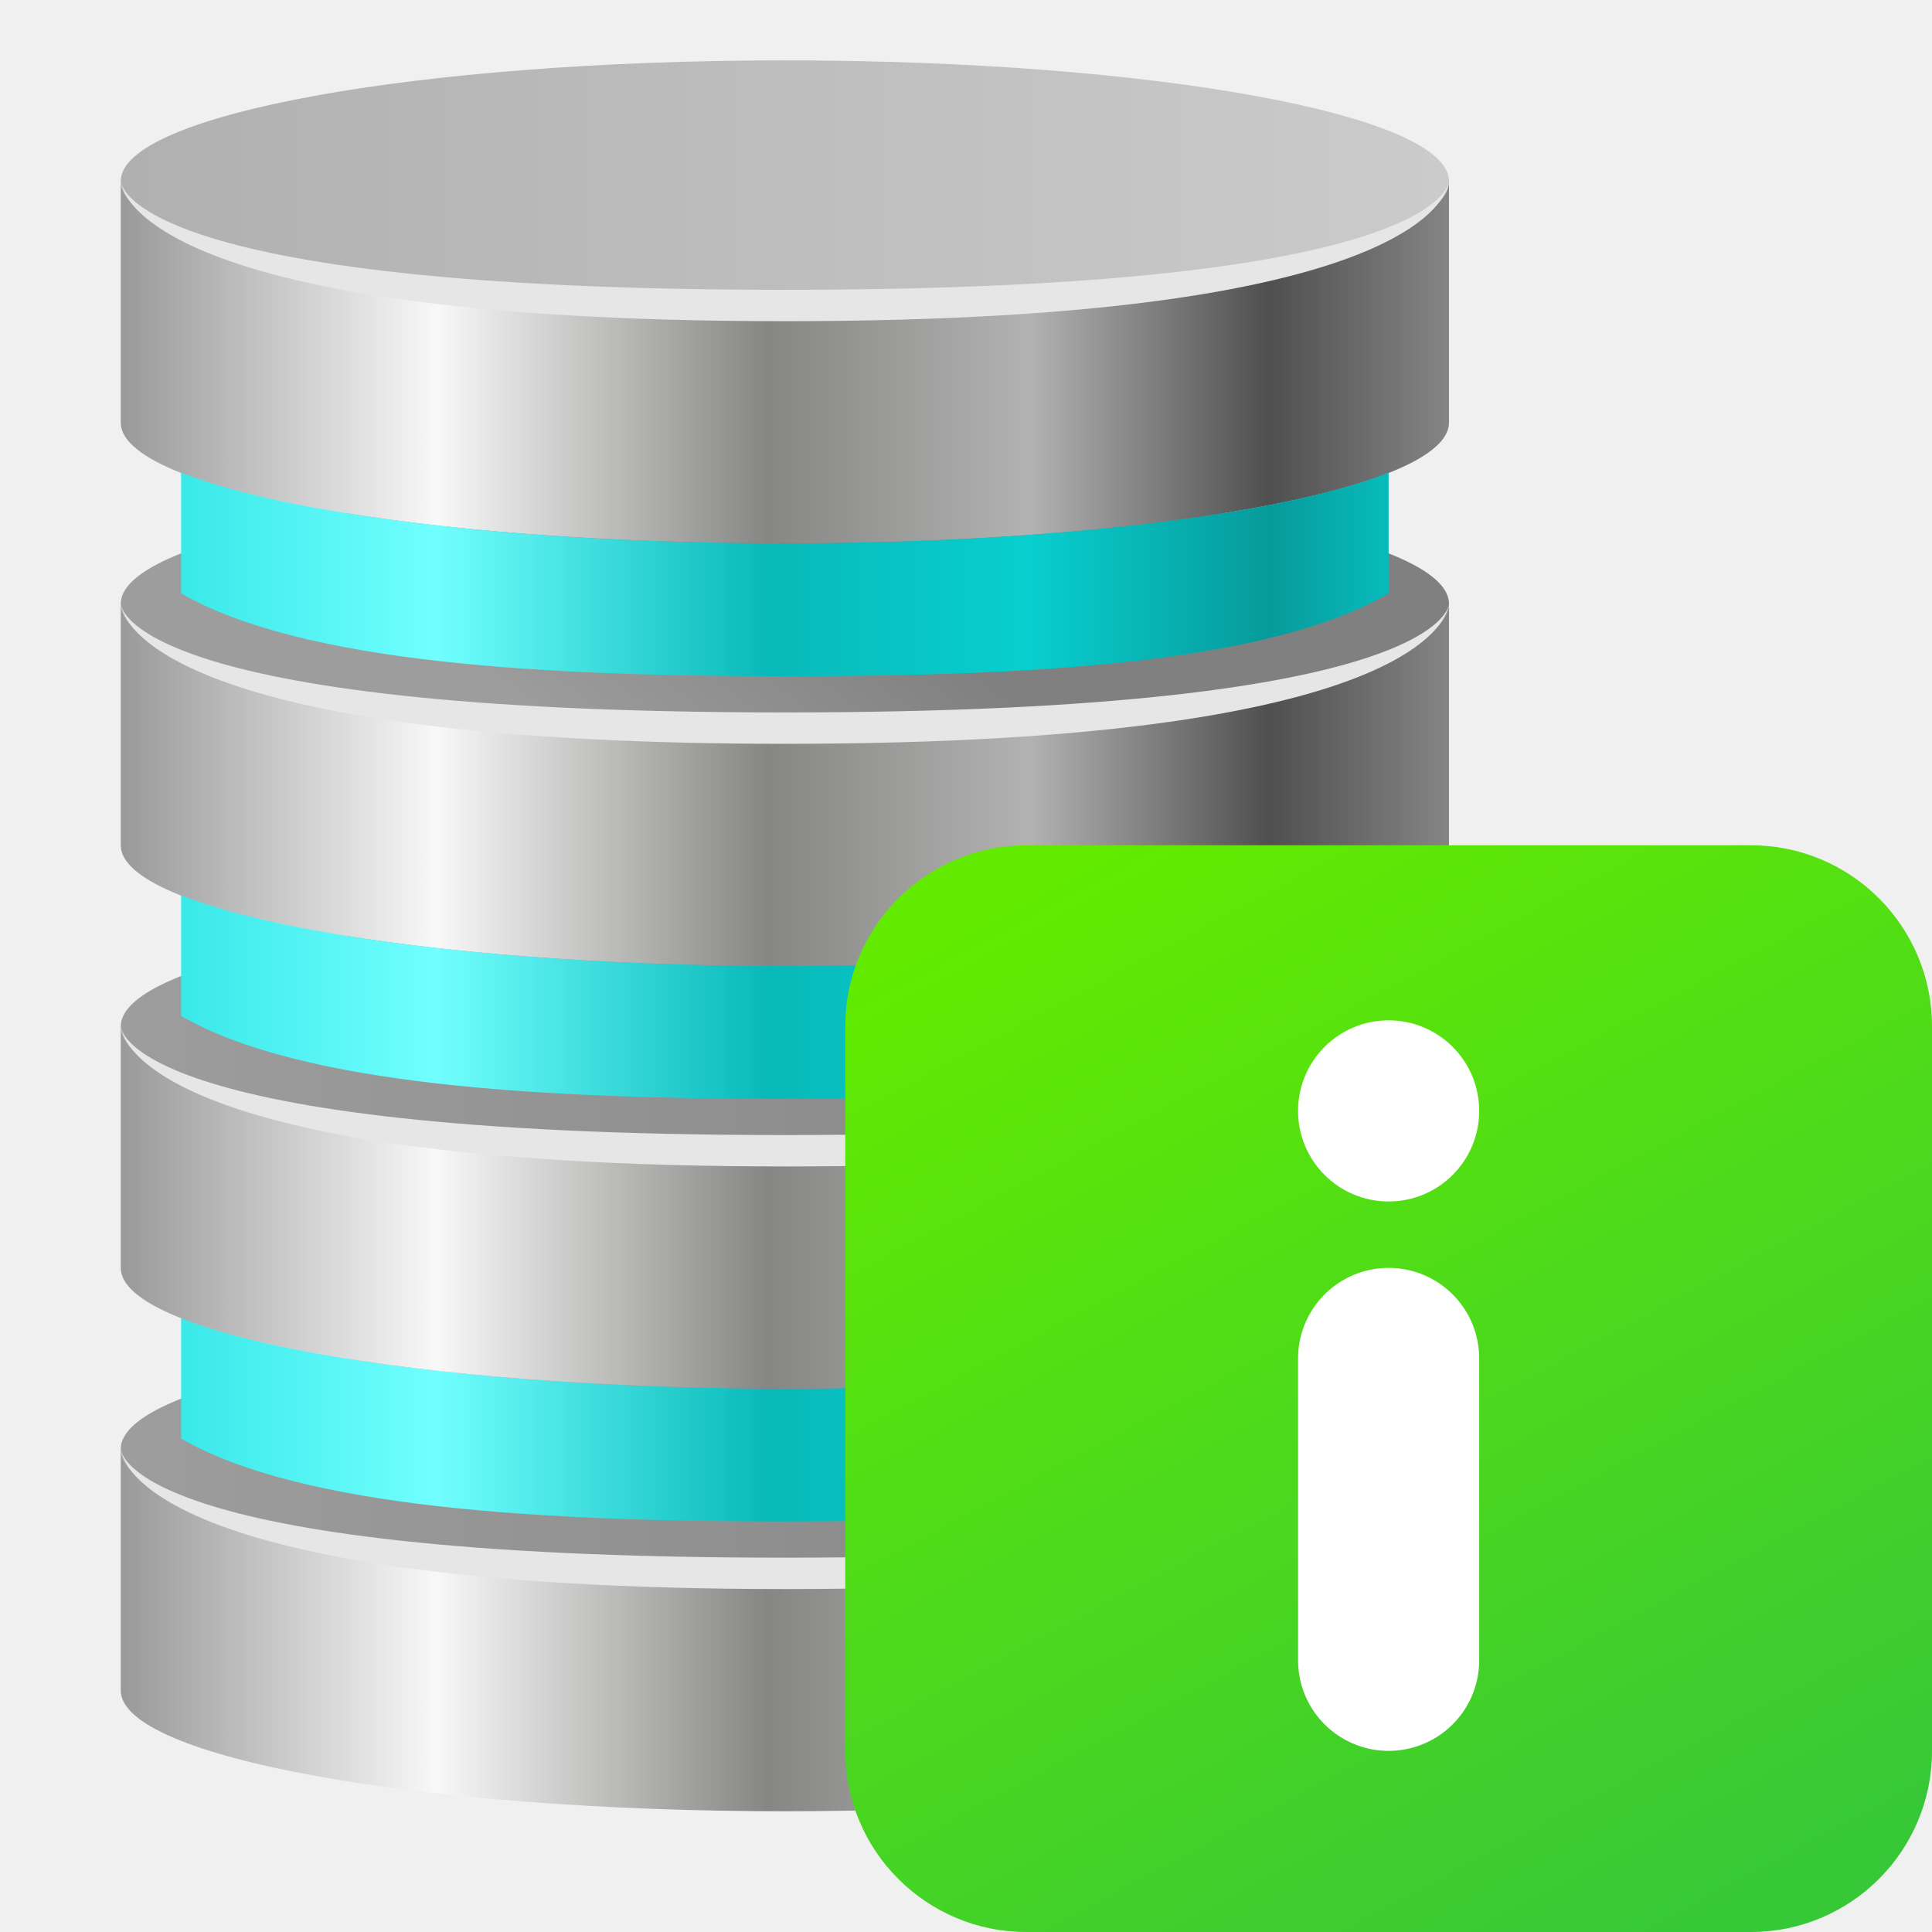
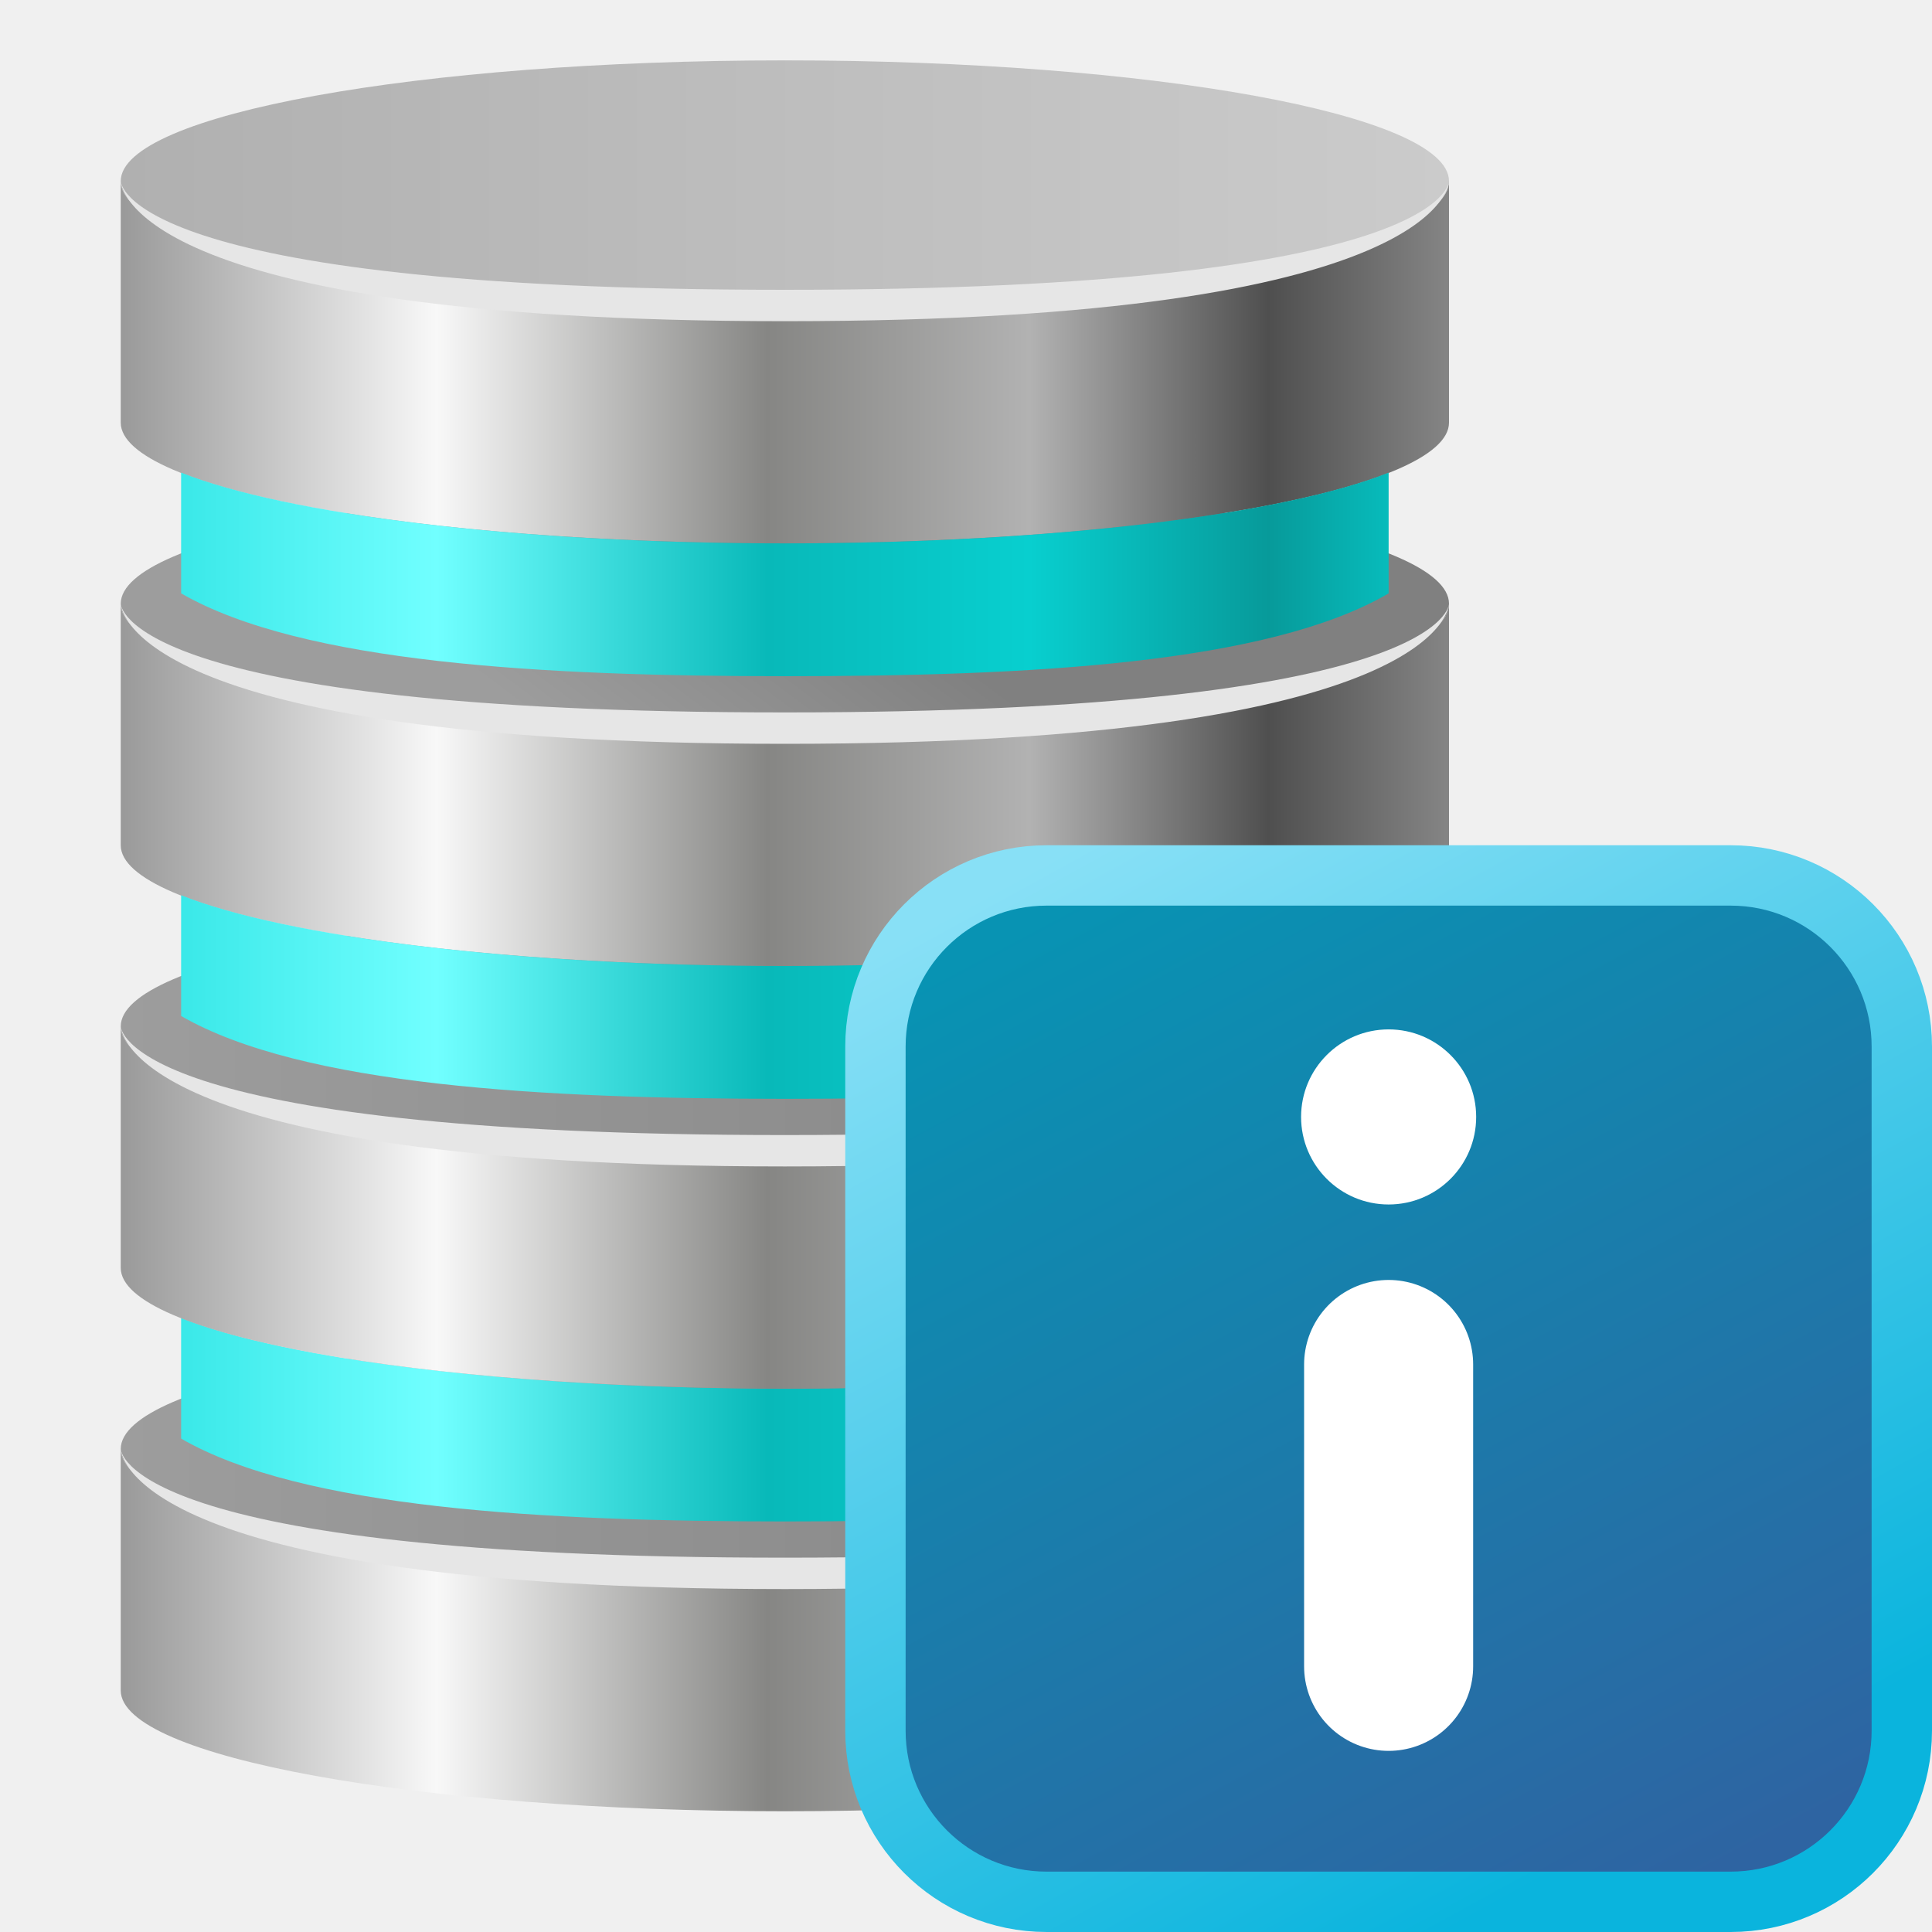
- <svg xmlns="http://www.w3.org/2000/svg" xmlns:xlink="http://www.w3.org/1999/xlink" height="16" viewBox="0 0 16 16" width="16" version="1.1" id="svg30">
-   <defs id="defs30" />
-   <linearGradient id="a">
-     <stop offset="0" stop-color="#9d9d9d" id="stop1" />
-     <stop offset="1" stop-color="#808080" id="stop2" />
+ <svg xmlns="http://www.w3.org/2000/svg" xmlns:xlink="http://www.w3.org/1999/xlink" height="16" viewBox="0 0 16 16" width="16" version="1.1" id="svg32">
+   <defs id="defs32" />
+   <linearGradient id="a" gradientUnits="userSpaceOnUse" x1="9.233" x2="13.767" y1="7.25" y2="15.75">
+     <stop offset="0" stop-color="#0893b3" id="stop1" />
+     <stop offset="1" stop-color="#2e64a2" id="stop2" />
  </linearGradient>
-   <linearGradient id="b">
-     <stop offset="0" stop-color="#2de3e3" id="stop3" />
-     <stop offset=".238" stop-color="#71ffff" id="stop4" />
-     <stop offset=".487" stop-color="#08b9b9" id="stop5" />
-     <stop offset=".684" stop-color="#08cfcf" id="stop6" />
-     <stop offset=".864" stop-color="#079a9a" id="stop7" />
-     <stop offset="1" stop-color="#07cccc" id="stop8" />
+   <linearGradient id="b" gradientUnits="userSpaceOnUse" x1="8" x2="12.5" y1="7.5" y2="15.718">
+     <stop offset="0" stop-color="#88e0f6" id="stop3" />
+     <stop offset="1" stop-color="#0ab4dd" id="stop4" />
  </linearGradient>
  <linearGradient id="c">
-     <stop offset="0" stop-color="#999999" id="stop9" />
-     <stop offset=".238" stop-color="#f8f8f8" id="stop10" />
-     <stop offset=".487" stop-color="#868684" id="stop11" />
-     <stop offset=".684" stop-color="#b2b2b2" id="stop12" />
-     <stop offset=".864" stop-color="#4f4f4f" id="stop13" />
-     <stop offset="1" stop-color="#858585" id="stop14" />
+     <stop offset="0" stop-color="#9d9d9d" id="stop5" />
+     <stop offset="1" stop-color="#808080" id="stop6" />
  </linearGradient>
-   <linearGradient id="d" gradientUnits="userSpaceOnUse" x1="1" x2="12" y1="1.5" y2="1.5">
-     <stop offset="0" stop-color="#b0b0b0" id="stop15" />
-     <stop offset="1" stop-color="#cbcbcb" id="stop16" />
+   <linearGradient id="d">
+     <stop offset="0" stop-color="#2de3e3" id="stop7" />
+     <stop offset=".238" stop-color="#71ffff" id="stop8" />
+     <stop offset=".487" stop-color="#08b9b9" id="stop9" />
+     <stop offset=".684" stop-color="#08cfcf" id="stop10" />
+     <stop offset=".864" stop-color="#079a9a" id="stop11" />
+     <stop offset="1" stop-color="#07cccc" id="stop12" />
  </linearGradient>
-   <linearGradient id="e" gradientUnits="userSpaceOnUse" x1="1" x2="12" xlink:href="#c" y1="3.123" y2="3.123" />
-   <linearGradient id="f" gradientUnits="userSpaceOnUse" x1="4.5" x2="6" xlink:href="#a" y1="6" y2="4" />
-   <linearGradient id="g" gradientUnits="userSpaceOnUse" x1="1" x2="12" xlink:href="#c" y1="6.623" y2="6.623" />
-   <linearGradient id="h" gradientUnits="userSpaceOnUse" x1="1" x2="12" xlink:href="#c" y1="10.123" y2="10.123" />
-   <linearGradient id="i" gradientUnits="userSpaceOnUse" x1="1" x2="12" xlink:href="#a" y1="8.5" y2="8.5" />
-   <linearGradient id="j" gradientUnits="userSpaceOnUse" x1="1" x2="12" xlink:href="#c" y1="13.623" y2="13.623" />
-   <linearGradient id="k" gradientUnits="userSpaceOnUse" x1="1" x2="12" xlink:href="#b" y1="11.5" y2="11.5" />
-   <linearGradient id="l" gradientUnits="userSpaceOnUse" x1="1" x2="12" xlink:href="#a" y1="12" y2="12" />
-   <linearGradient id="m" gradientUnits="userSpaceOnUse" x1="1" x2="12" xlink:href="#b" y1="4.5" y2="4.5" />
-   <linearGradient id="n" gradientUnits="userSpaceOnUse" x1="1" x2="12" xlink:href="#b" y1="8" y2="8" />
-   <linearGradient id="o" gradientUnits="userSpaceOnUse" x1="9.1" x2="13.9" y1="7" y2="16">
-     <stop offset="0" stop-color="#62eb00" id="stop17" />
-     <stop offset="1" stop-color="#37c837" id="stop18" />
+   <linearGradient id="e">
+     <stop offset="0" stop-color="#999999" id="stop13" />
+     <stop offset=".238" stop-color="#f8f8f8" id="stop14" />
+     <stop offset=".487" stop-color="#868684" id="stop15" />
+     <stop offset=".684" stop-color="#b2b2b2" id="stop16" />
+     <stop offset=".864" stop-color="#4f4f4f" id="stop17" />
+     <stop offset="1" stop-color="#858585" id="stop18" />
  </linearGradient>
-   <ellipse cx="6.5" cy="5" fill="url(#f)" rx="5.5" ry="1" id="ellipse18" />
-   <ellipse cx="6.5" cy="1.5" fill="url(#d)" rx="5.5" ry="1" id="ellipse19" />
-   <path d="m6.5 4.5c-3.038 0-5.5-.448-5.5-1v-2c0 .552 2.462 1 5.5 1s5.5-.448 5.5-1v2c0 .552-2.462 1-5.5 1z" fill="url(#e)" stroke-linecap="round" stroke-width=".1" id="path19" />
-   <ellipse cx="6.5" cy="8.5" fill="url(#i)" rx="5.5" ry="1" id="ellipse20" />
-   <path d="m6.5 8c-3.038 0-5.5-.448-5.5-1v-2c0 .552 2.462 1 5.5 1s5.5-.448 5.5-1v2c0 .552-2.462 1-5.5 1z" fill="url(#g)" stroke-linecap="round" stroke-width=".1" id="path20" />
-   <ellipse cx="6.5" cy="12" fill="url(#l)" rx="5.5" ry="1" id="ellipse21" />
-   <path d="m1.5 10.914v1c1 .577 3 .686 5 .686s4-.1 5-.686v-1c-.867.345-2.778.586-5 .586s-4.133-.241-5-.586z" fill="url(#k)" stroke-linecap="round" stroke-width=".1" id="path21" />
-   <path d="m6.5 15c-3.038 0-5.5-.448-5.5-1v-2c0 .552 2.462 1 5.5 1s5.5-.448 5.5-1v2c0 .552-2.462 1-5.5 1z" fill="url(#j)" stroke-linecap="round" stroke-width=".1" id="path22" />
-   <path d="m6.5 11.5c-3.038 0-5.5-.448-5.5-1v-2c0 .552 2.462 1 5.5 1s5.5-.448 5.5-1v2c0 .552-2.462 1-5.5 1z" fill="url(#h)" stroke-linecap="round" stroke-width=".1" id="path23" />
-   <path d="m6.5 2.66c-5.5 0-5.5-1.16-5.5-1.16s0 .9 5.5.9 5.5-.9 5.5-.9 0 1.16-5.5 1.16z" fill="#e6e6e6" stroke-linecap="round" stroke-width=".1" id="path24" />
-   <path d="m6.5 13.16c-5.5 0-5.5-1.16-5.5-1.16s0 .9 5.5.9c5.5 0 5.5-.9 5.5-.9s0 1.16-5.5 1.16z" fill="#e6e6e6" stroke-linecap="round" stroke-width=".1" id="path25" />
-   <path d="m6.5 9.66c-5.5 0-5.5-1.16-5.5-1.16s0 .9 5.5.9c5.5 0 5.5-.9 5.5-.9s0 1.16-5.5 1.16z" fill="#e6e6e6" stroke-linecap="round" stroke-width=".1" id="path26" />
-   <path d="m6.5 6.16c-5.5 0-5.5-1.16-5.5-1.16s0 .9 5.5.9c5.5 0 5.5-.9 5.5-.9s0 1.16-5.5 1.16z" fill="#e6e6e6" stroke-linecap="round" stroke-width=".1" id="path27" />
-   <path d="m1.5 7.414v1c1 .577 3 .686 5 .686s4-.1 5-.686v-1c-.867.345-2.778.586-5 .586s-4.133-.241-5-.586z" fill="url(#n)" stroke-linecap="round" stroke-width=".1" id="path28" />
-   <path d="m1.5 3.914v1c1 .577 3 .686 5 .686s4-.1 5-.686v-1c-.867.345-2.778.586-5 .586s-4.133-.241-5-.586z" fill="url(#m)" stroke-linecap="round" stroke-width=".1" id="path29" />
-   <rect fill="url(#o)" height="9" rx="1.5" width="9" x="7" y="7" id="rect29" />
-   <path d="m11.5 13.75v-2.5" fill="none" stroke="#ffffff" stroke-linecap="round" stroke-width="1.5" id="path30" />
-   <circle cx="11.5" cy="9.2" fill="#ffffff" r=".75" id="circle30" />
+   <linearGradient id="f" gradientUnits="userSpaceOnUse" x1="1" x2="12" y1="1.5" y2="1.5">
+     <stop offset="0" stop-color="#b0b0b0" id="stop19" />
+     <stop offset="1" stop-color="#cbcbcb" id="stop20" />
+   </linearGradient>
+   <linearGradient id="g" gradientUnits="userSpaceOnUse" x1="1" x2="12" xlink:href="#e" y1="3.123" y2="3.123" />
+   <linearGradient id="h" gradientUnits="userSpaceOnUse" x1="4.5" x2="6" xlink:href="#c" y1="6" y2="4" />
+   <linearGradient id="i" gradientUnits="userSpaceOnUse" x1="1" x2="12" xlink:href="#e" y1="6.623" y2="6.623" />
+   <linearGradient id="j" gradientUnits="userSpaceOnUse" x1="1" x2="12" xlink:href="#e" y1="10.123" y2="10.123" />
+   <linearGradient id="k" gradientUnits="userSpaceOnUse" x1="1" x2="12" xlink:href="#c" y1="8.5" y2="8.5" />
+   <linearGradient id="l" gradientUnits="userSpaceOnUse" x1="1" x2="12" xlink:href="#e" y1="13.623" y2="13.623" />
+   <linearGradient id="m" gradientUnits="userSpaceOnUse" x1="1" x2="12" xlink:href="#d" y1="11.5" y2="11.5" />
+   <linearGradient id="n" gradientUnits="userSpaceOnUse" x1="1" x2="12" xlink:href="#c" y1="12" y2="12" />
+   <linearGradient id="o" gradientUnits="userSpaceOnUse" x1="1" x2="12" xlink:href="#d" y1="4.5" y2="4.5" />
+   <linearGradient id="p" gradientUnits="userSpaceOnUse" x1="1" x2="12" xlink:href="#d" y1="8" y2="8" />
+   <ellipse cx="6.5" cy="5" fill="url(#h)" rx="5.5" ry="1" id="ellipse20" />
+   <ellipse cx="6.5" cy="1.5" fill="url(#f)" rx="5.5" ry="1" id="ellipse21" />
+   <path d="m6.5 4.5c-3.038 0-5.5-.448-5.5-1v-2c0 .552 2.462 1 5.5 1s5.5-.448 5.5-1v2c0 .552-2.462 1-5.5 1z" fill="url(#g)" stroke-linecap="round" stroke-width=".1" id="path21" />
+   <ellipse cx="6.5" cy="8.5" fill="url(#k)" rx="5.5" ry="1" id="ellipse22" />
+   <path d="m6.5 8c-3.038 0-5.5-.448-5.5-1v-2c0 .552 2.462 1 5.5 1s5.5-.448 5.5-1v2c0 .552-2.462 1-5.5 1z" fill="url(#i)" stroke-linecap="round" stroke-width=".1" id="path22" />
+   <ellipse cx="6.5" cy="12" fill="url(#n)" rx="5.5" ry="1" id="ellipse23" />
+   <path d="m1.5 10.914v1c1 .577 3 .686 5 .686s4-.1 5-.686v-1c-.867.345-2.778.586-5 .586s-4.133-.241-5-.586z" fill="url(#m)" stroke-linecap="round" stroke-width=".1" id="path23" />
+   <path d="m6.5 15c-3.038 0-5.5-.448-5.5-1v-2c0 .552 2.462 1 5.5 1s5.5-.448 5.5-1v2c0 .552-2.462 1-5.5 1z" fill="url(#l)" stroke-linecap="round" stroke-width=".1" id="path24" />
+   <path d="m6.5 11.5c-3.038 0-5.5-.448-5.5-1v-2c0 .552 2.462 1 5.5 1s5.5-.448 5.5-1v2c0 .552-2.462 1-5.5 1z" fill="url(#j)" stroke-linecap="round" stroke-width=".1" id="path25" />
+   <path d="m6.5 2.66c-5.5 0-5.5-1.16-5.5-1.16s0 .9 5.5.9 5.5-.9 5.5-.9 0 1.16-5.5 1.16z" fill="#e6e6e6" stroke-linecap="round" stroke-width=".1" id="path26" />
+   <path d="m6.5 13.16c-5.5 0-5.5-1.16-5.5-1.16s0 .9 5.5.9c5.5 0 5.5-.9 5.5-.9s0 1.16-5.5 1.16z" fill="#e6e6e6" stroke-linecap="round" stroke-width=".1" id="path27" />
+   <path d="m6.5 9.66c-5.5 0-5.5-1.16-5.5-1.16s0 .9 5.5.9c5.5 0 5.5-.9 5.5-.9s0 1.16-5.5 1.16z" fill="#e6e6e6" stroke-linecap="round" stroke-width=".1" id="path28" />
+   <path d="m6.5 6.16c-5.5 0-5.5-1.16-5.5-1.16s0 .9 5.5.9c5.5 0 5.5-.9 5.5-.9s0 1.16-5.5 1.16z" fill="#e6e6e6" stroke-linecap="round" stroke-width=".1" id="path29" />
+   <path d="m1.5 7.414v1c1 .577 3 .686 5 .686s4-.1 5-.686v-1c-.867.345-2.778.586-5 .586s-4.133-.241-5-.586z" fill="url(#p)" stroke-linecap="round" stroke-width=".1" id="path30" />
+   <path d="m1.5 3.914v1c1 .577 3 .686 5 .686s4-.1 5-.686v-1c-.867.345-2.778.586-5 .586s-4.133-.241-5-.586z" fill="url(#o)" stroke-linecap="round" stroke-width=".1" id="path31" />
+   <rect fill="url(#a)" height="8.5" rx="1.417" stroke="url(#b)" stroke-width=".5" width="8.5" x="7.25" y="7.25" id="rect31" />
+   <path d="m11.5 13.8v-2.5" fill="none" stroke="#ffffff" stroke-linecap="round" stroke-width="1.4" id="path32" />
+   <circle cx="11.5" cy="9.25" fill="#ffffff" r=".725" stroke-width=".967" id="circle32" />
</svg>
